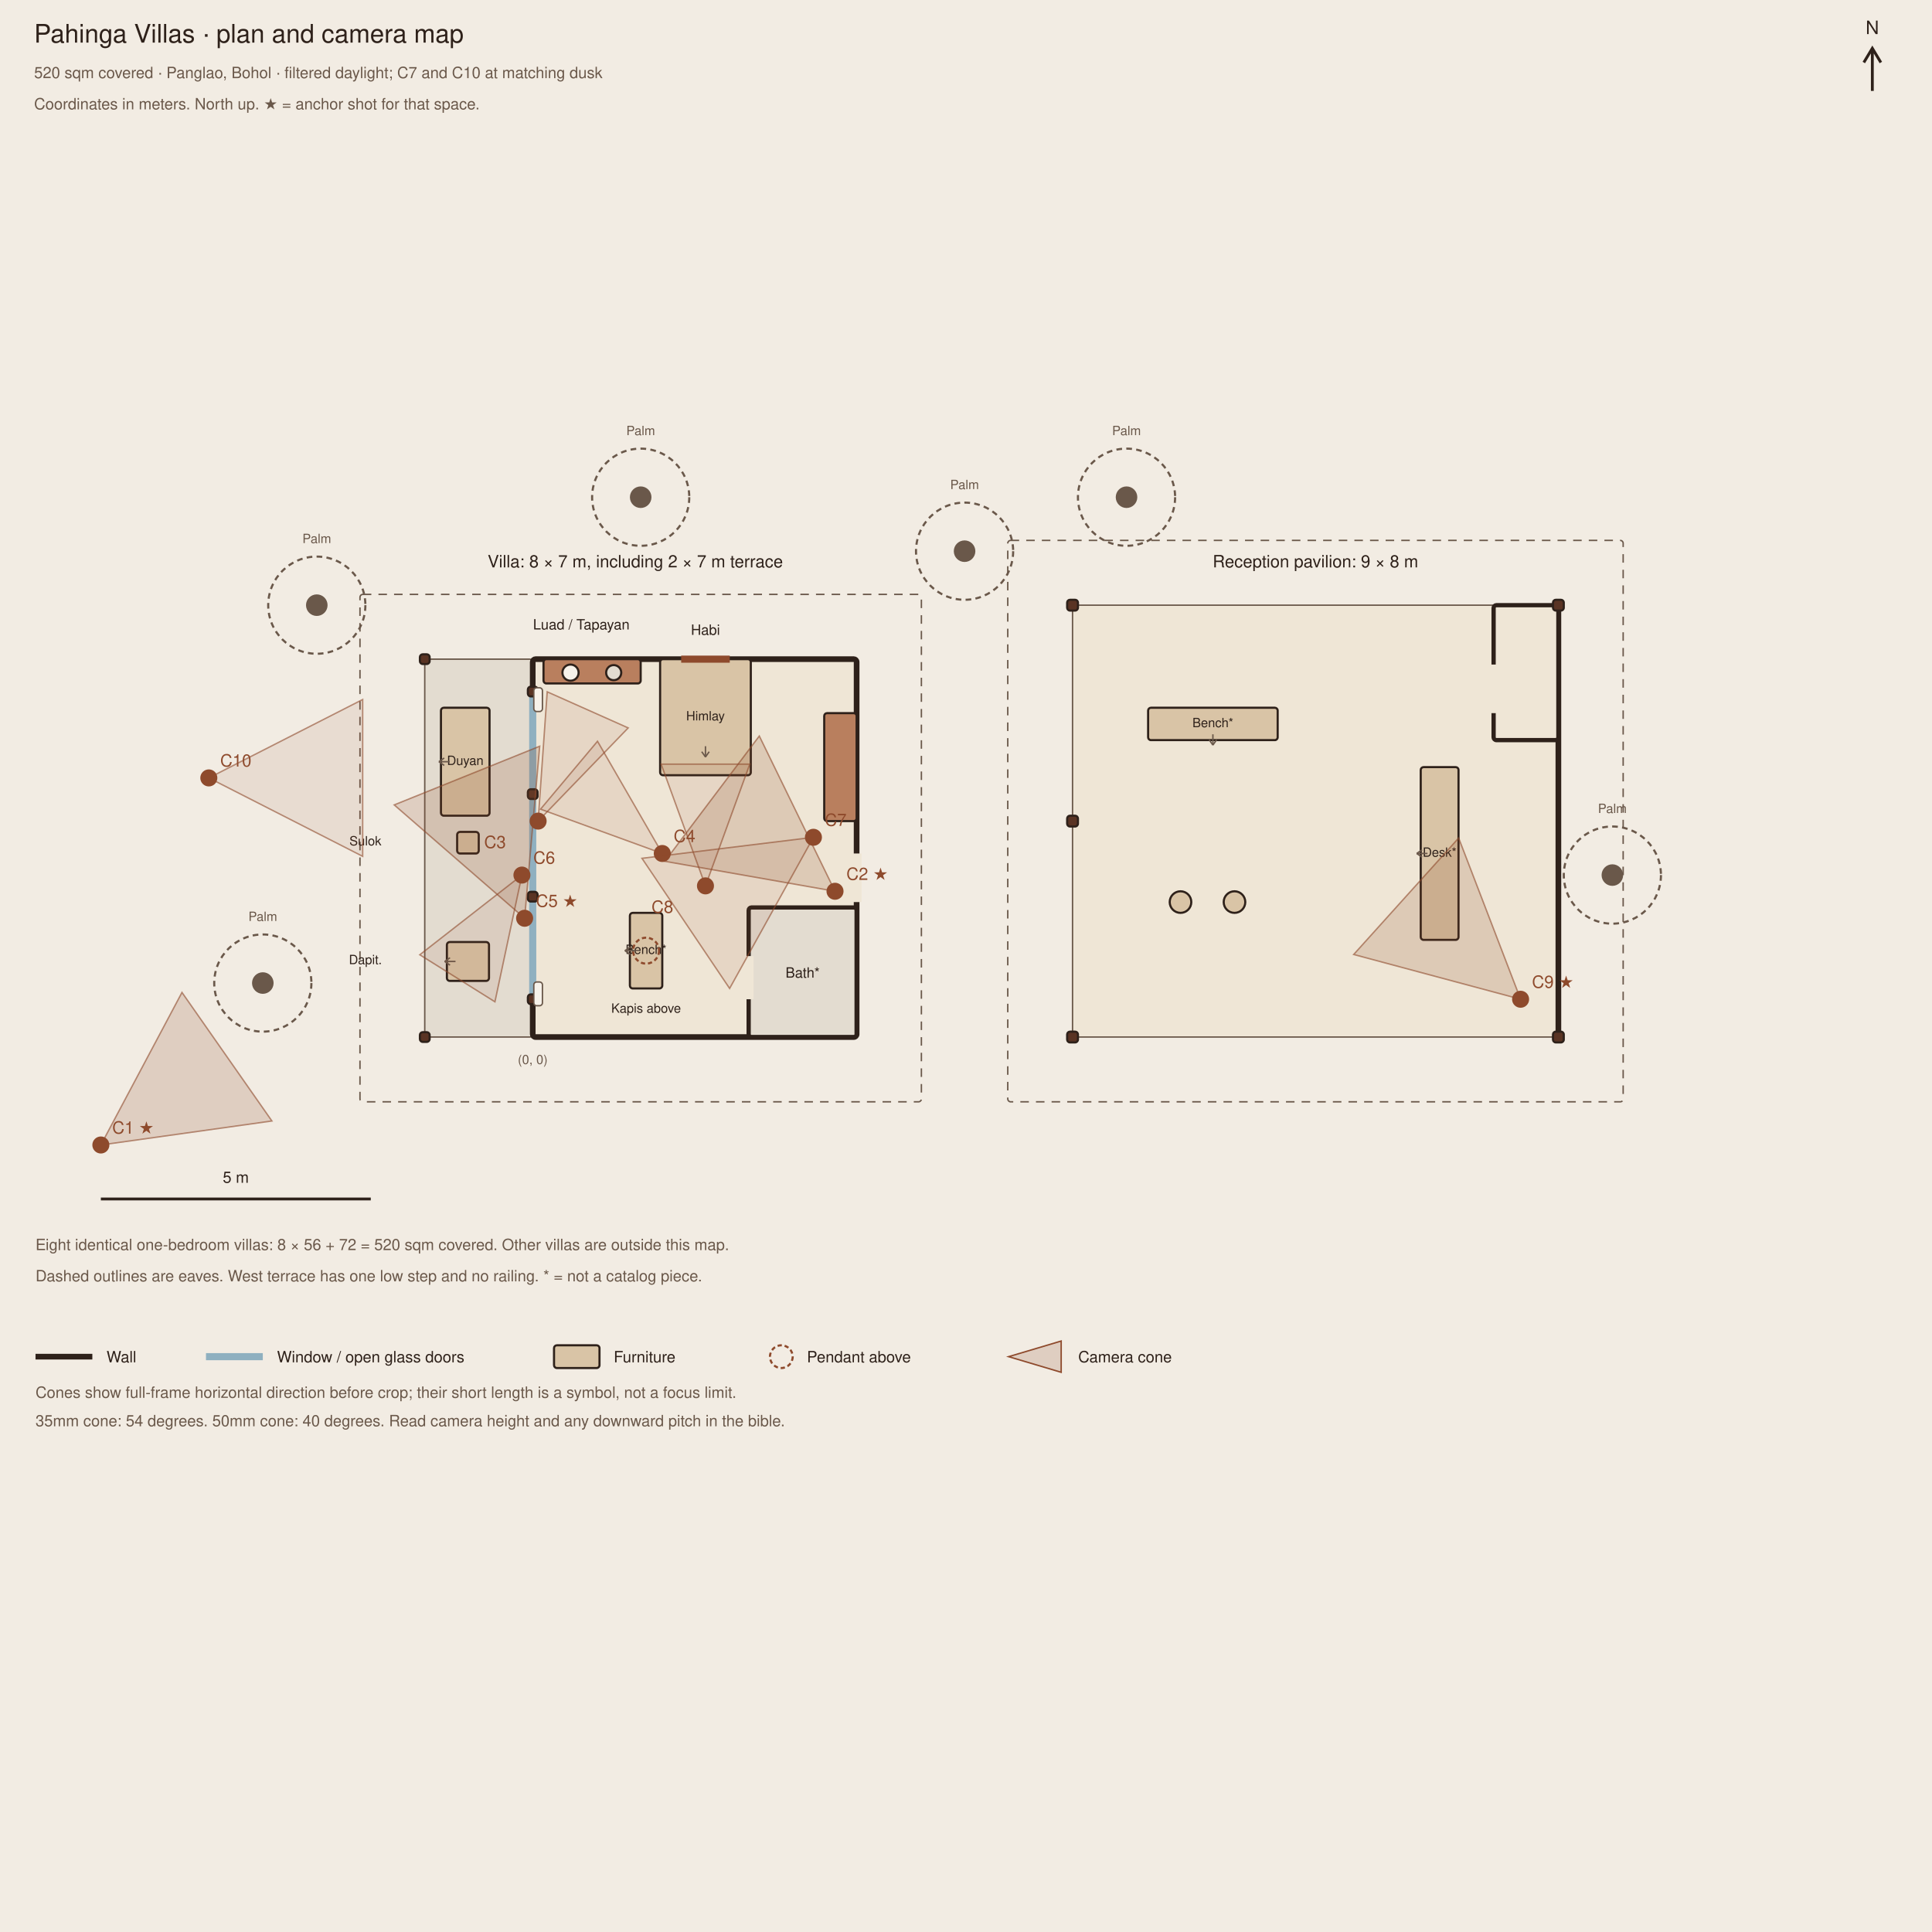
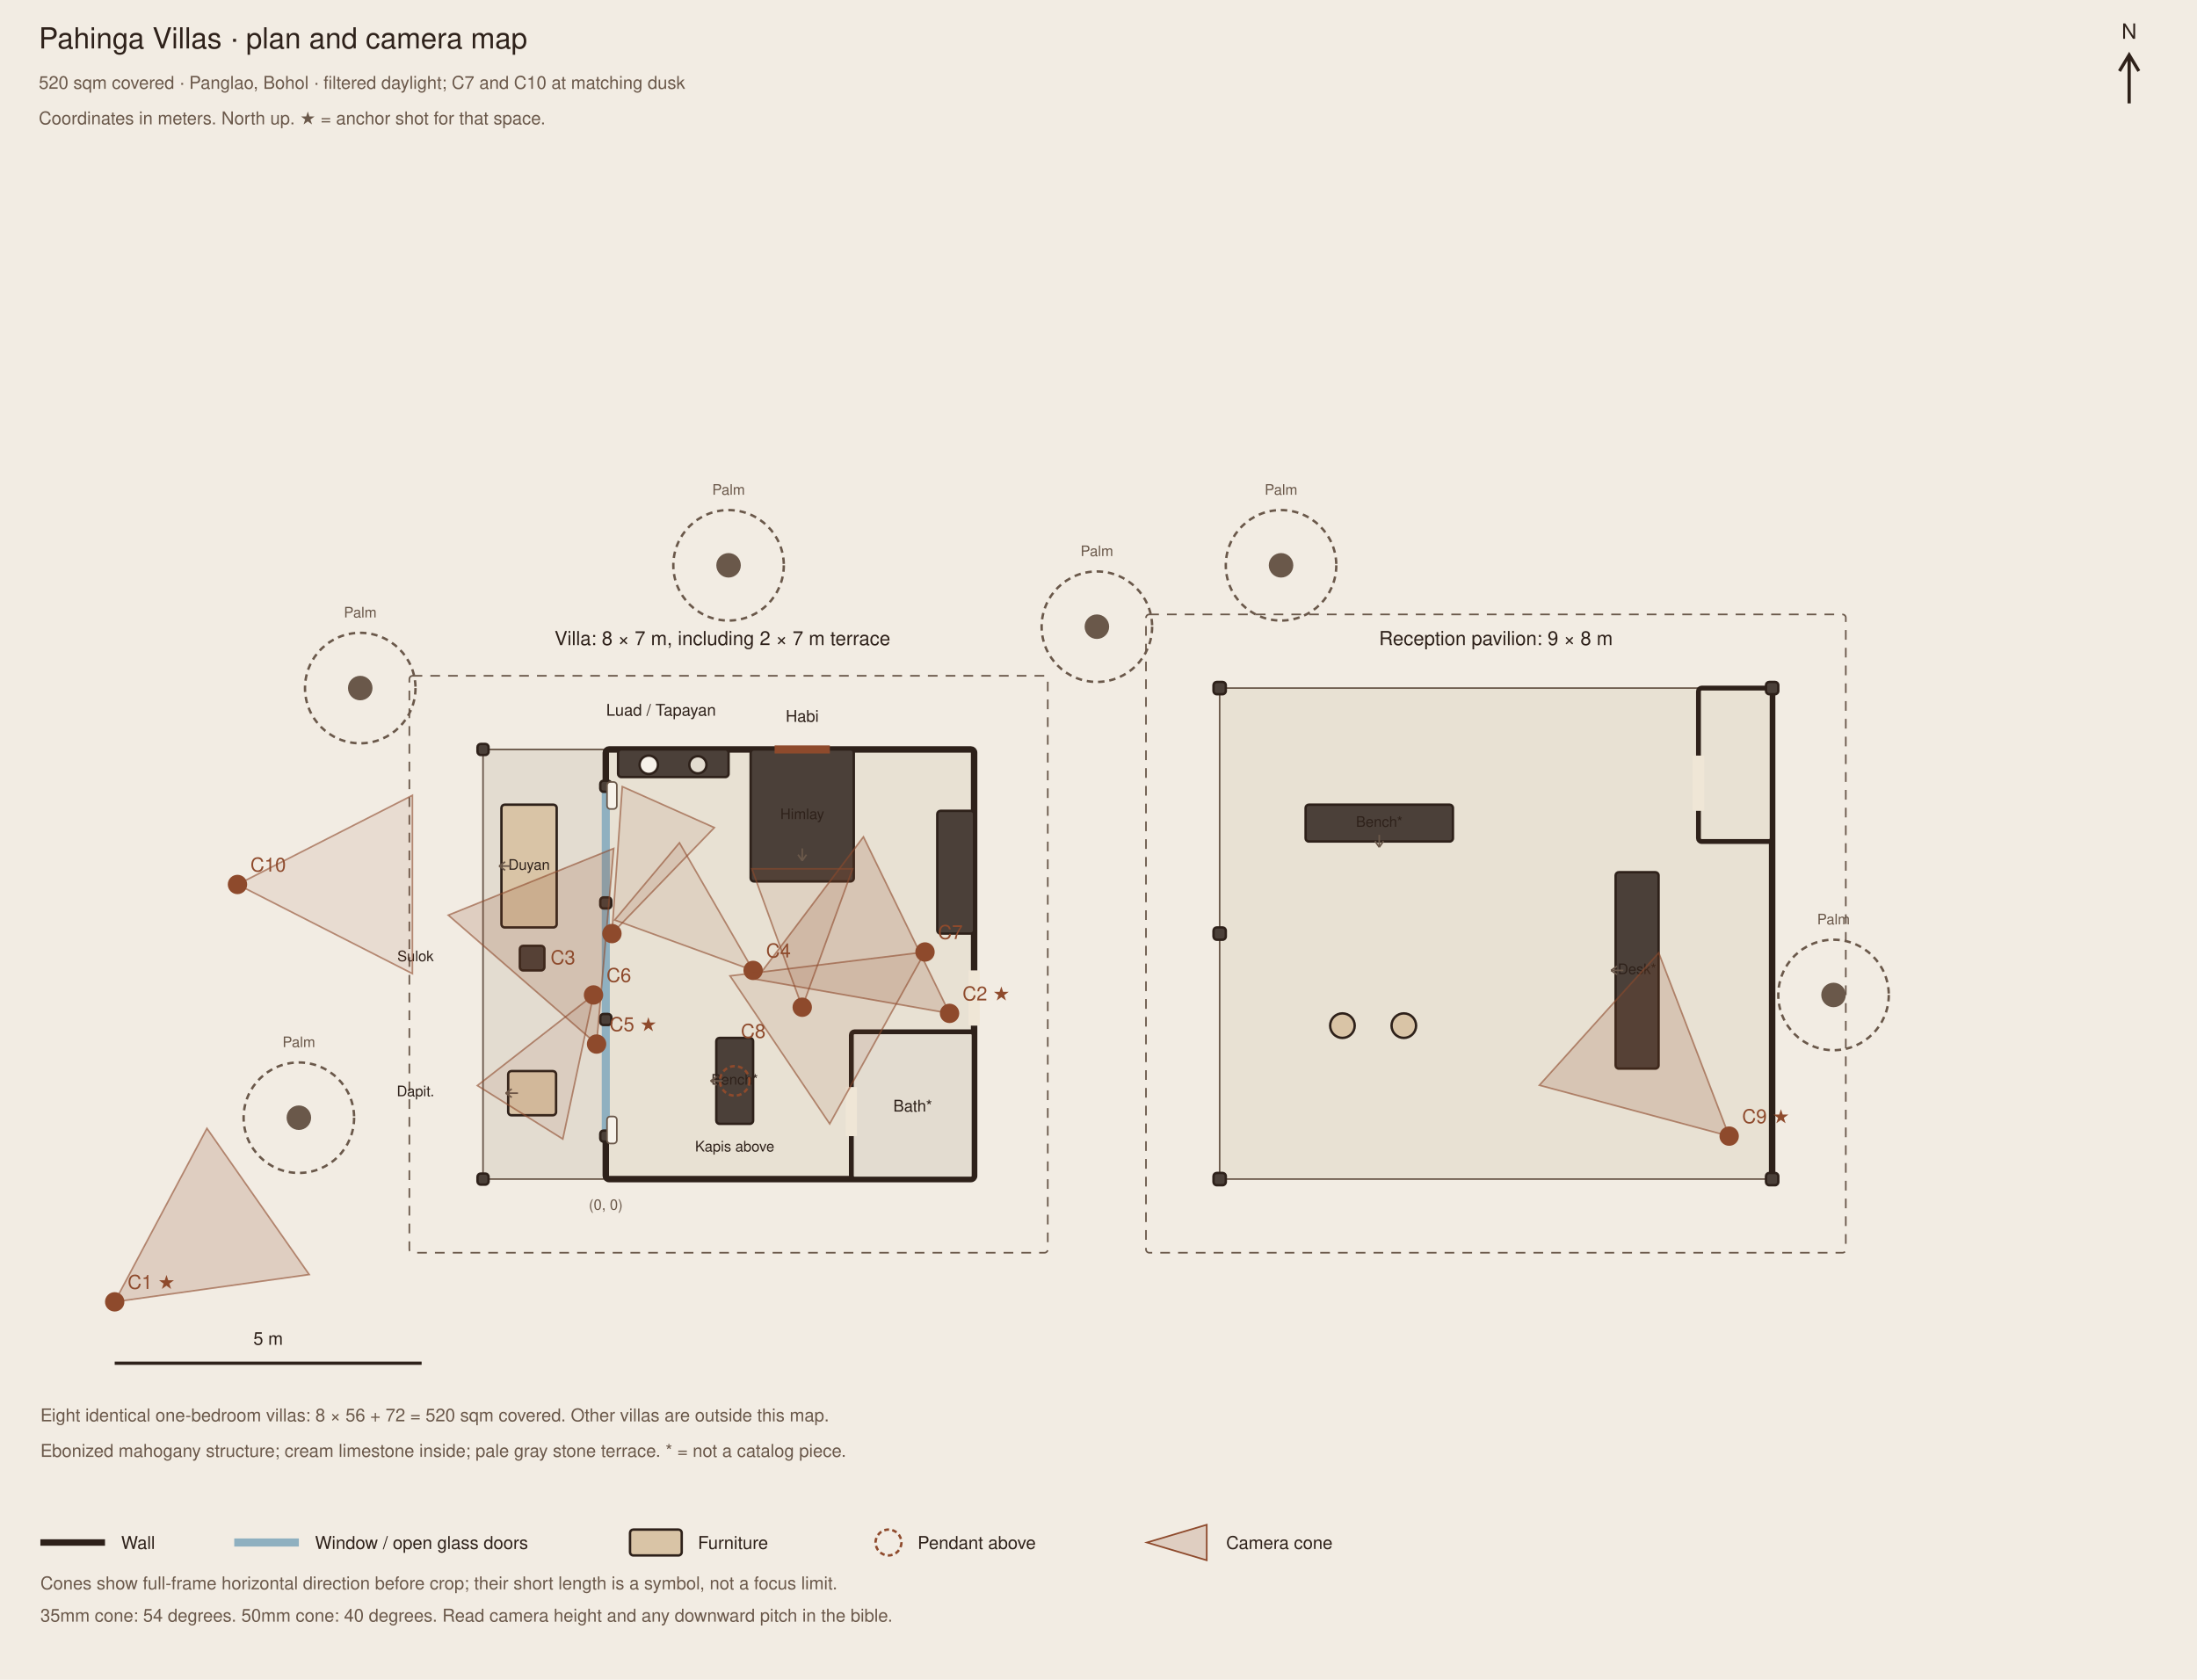
- <svg xmlns="http://www.w3.org/2000/svg" width="1360" height="1360" viewBox="0 0 1360 1360" font-family="Helvetica, Arial, sans-serif">
+ <svg xmlns="http://www.w3.org/2000/svg" width="1360" height="1040" viewBox="0 0 1360 1040" font-family="Helvetica, Arial, sans-serif">
  <rect width="100%" height="100%" fill="#F2ECE3" />
  <text x="24.0" y="30.0" font-size="18" font-weight="500" text-anchor="start" fill="#2E211A">Pahinga Villas · plan and camera map</text>
  <text x="24.0" y="55.0" font-size="11" font-weight="400" text-anchor="start" fill="#6A584A">520 sqm covered · Panglao, Bohol · filtered daylight; C7 and C10 at matching dusk</text>
  <text x="24.0" y="77.0" font-size="11" font-weight="400" text-anchor="start" fill="#6A584A">Coordinates in meters. North up. ★ = anchor shot for that space.</text>
  <path d="M1318 64 L1318 34 M1312 44 L1318 34 L1324 44" stroke="#2E211A" stroke-width="2" fill="none" />
  <text x="1318.0" y="24.0" font-size="13" font-weight="400" text-anchor="middle" fill="#2E211A">N</text>
  <circle cx="185" cy="692" r="6.84" fill="#6A584A" stroke="#6A584A" stroke-width="1.5" />
  <circle cx="185" cy="692" r="34.2" fill="none" stroke="#6A584A" stroke-width="1.5" stroke-dasharray="4 3" />
  <text x="185.0" y="648.3" font-size="9" font-weight="400" text-anchor="middle" fill="#6A584A">Palm</text>
  <circle cx="223" cy="426" r="6.84" fill="#6A584A" stroke="#6A584A" stroke-width="1.5" />
  <circle cx="223" cy="426" r="34.2" fill="none" stroke="#6A584A" stroke-width="1.5" stroke-dasharray="4 3" />
  <text x="223.0" y="382.3" font-size="9" font-weight="400" text-anchor="middle" fill="#6A584A">Palm</text>
  <circle cx="451" cy="350" r="6.84" fill="#6A584A" stroke="#6A584A" stroke-width="1.5" />
  <circle cx="451" cy="350" r="34.2" fill="none" stroke="#6A584A" stroke-width="1.5" stroke-dasharray="4 3" />
  <text x="451.0" y="306.3" font-size="9" font-weight="400" text-anchor="middle" fill="#6A584A">Palm</text>
  <circle cx="679" cy="388" r="6.84" fill="#6A584A" stroke="#6A584A" stroke-width="1.5" />
  <circle cx="679" cy="388" r="34.2" fill="none" stroke="#6A584A" stroke-width="1.5" stroke-dasharray="4 3" />
  <text x="679.0" y="344.3" font-size="9" font-weight="400" text-anchor="middle" fill="#6A584A">Palm</text>
  <circle cx="793" cy="350" r="6.84" fill="#6A584A" stroke="#6A584A" stroke-width="1.5" />
  <circle cx="793" cy="350" r="34.2" fill="none" stroke="#6A584A" stroke-width="1.5" stroke-dasharray="4 3" />
  <text x="793.0" y="306.3" font-size="9" font-weight="400" text-anchor="middle" fill="#6A584A">Palm</text>
  <circle cx="1135" cy="616" r="6.84" fill="#6A584A" stroke="#6A584A" stroke-width="1.5" />
  <circle cx="1135" cy="616" r="34.2" fill="none" stroke="#6A584A" stroke-width="1.5" stroke-dasharray="4 3" />
  <text x="1135.0" y="572.3" font-size="9" font-weight="400" text-anchor="middle" fill="#6A584A">Palm</text>
  <rect x="253.4" y="418.4" width="395.2" height="357.2" rx="2" fill="none" stroke="#6A584A" stroke-width="1" stroke-dasharray="6 5" />
  <rect x="299" y="464" width="76" height="266" rx="2" fill="#E3DCD0" stroke="#6A584A" stroke-width="1" />
-   <rect x="375" y="464" width="228" height="266" rx="2" fill="#EFE6D6" stroke="#2E211A" stroke-width="4" />
+   <rect x="375" y="464" width="228" height="266" rx="2" fill="#E8E1D3" stroke="#2E211A" stroke-width="4" />
  <rect x="527" y="638.8" width="76" height="91.2" rx="2" fill="#E3DCD0" stroke="#2E211A" stroke-width="3" />
  <line x1="527" y1="703.4" x2="527" y2="673.0" stroke="#EFE6D6" stroke-width="7" />
  <line x1="603" y1="635.0" x2="603" y2="600.8" stroke="#EFE6D6" stroke-width="7" />
  <line x1="375" y1="703.4" x2="375" y2="486.8" stroke="#8FB0C0" stroke-width="5" />
-   <rect x="371.58" y="699.98" width="6.84" height="6.84" rx="2" fill="#5A3424" stroke="#2E211A" stroke-width="1.5" />
-   <rect x="371.58" y="627.78" width="6.84" height="6.84" rx="2" fill="#5A3424" stroke="#2E211A" stroke-width="1.5" />
-   <rect x="371.58" y="555.58" width="6.84" height="6.84" rx="2" fill="#5A3424" stroke="#2E211A" stroke-width="1.5" />
-   <rect x="371.58" y="483.38" width="6.84" height="6.84" rx="2" fill="#5A3424" stroke="#2E211A" stroke-width="1.5" />
-   <rect x="295.58" y="726.58" width="6.84" height="6.84" rx="2" fill="#5A3424" stroke="#2E211A" stroke-width="1.5" />
-   <rect x="295.58" y="460.58" width="6.84" height="6.84" rx="2" fill="#5A3424" stroke="#2E211A" stroke-width="1.5" />
+   <rect x="371.58" y="699.98" width="6.84" height="6.84" rx="2" fill="#4B4039" stroke="#2E211A" stroke-width="1.5" />
+   <rect x="371.58" y="627.78" width="6.84" height="6.84" rx="2" fill="#4B4039" stroke="#2E211A" stroke-width="1.5" />
+   <rect x="371.58" y="555.58" width="6.84" height="6.84" rx="2" fill="#4B4039" stroke="#2E211A" stroke-width="1.5" />
+   <rect x="371.58" y="483.38" width="6.84" height="6.84" rx="2" fill="#4B4039" stroke="#2E211A" stroke-width="1.5" />
+   <rect x="295.58" y="726.58" width="6.84" height="6.84" rx="2" fill="#4B4039" stroke="#2E211A" stroke-width="1.5" />
+   <rect x="295.58" y="460.58" width="6.84" height="6.84" rx="2" fill="#4B4039" stroke="#2E211A" stroke-width="1.5" />
  <rect x="375.76" y="691.24" width="6.08" height="16.72" rx="2" fill="#F7F2EA" stroke="#6A584A" stroke-width="1" />
  <rect x="375.76" y="484.14" width="6.08" height="16.72" rx="2" fill="#F7F2EA" stroke="#6A584A" stroke-width="1" />
-   <rect x="464.68" y="464.0" width="63.84" height="81.7" rx="2" fill="#D9C4A6" stroke="#2E211A" stroke-width="1.5" />
+   <rect x="464.68" y="464.0" width="63.84" height="81.7" rx="2" fill="#4B4039" stroke="#2E211A" stroke-width="1.5" />
  <text x="496.6" y="507.1" font-size="9" font-weight="400" text-anchor="middle" fill="#2E211A">Himlay</text>
  <line x1="496.6" y1="525.279" x2="496.6" y2="532.879" stroke="#6A584A" stroke-width="1" />
  <line x1="496.6" y1="532.879" x2="493.984" y2="529.143" stroke="#6A584A" stroke-width="1" />
  <line x1="496.6" y1="532.879" x2="499.216" y2="529.143" stroke="#6A584A" stroke-width="1" />
  <line x1="479.5" y1="464" x2="513.7" y2="464" stroke="#8E4A2C" stroke-width="5" />
  <text x="496.6" y="446.9" font-size="10" font-weight="400" text-anchor="middle" fill="#2E211A">Habi</text>
-   <rect x="382.6" y="464" width="68.4" height="17.1" rx="2" fill="#B97F5E" stroke="#2E211A" stroke-width="1.5" />
+   <rect x="382.6" y="464" width="68.4" height="17.1" rx="2" fill="#4B4039" stroke="#2E211A" stroke-width="1.5" />
  <circle cx="401.6" cy="473.5" r="5.7" fill="#F7F2EA" stroke="#2E211A" stroke-width="1.5" />
  <circle cx="432.0" cy="473.5" r="5.32" fill="#E3DCD0" stroke="#2E211A" stroke-width="1.5" />
  <text x="409.2" y="443.1" font-size="10" font-weight="400" text-anchor="middle" fill="#2E211A">Luad / Tapayan</text>
  <rect x="310.4" y="498.2" width="34.2" height="76" rx="2" fill="#D9C4A6" stroke="#2E211A" stroke-width="1.5" />
  <text x="327.5" y="538.5" font-size="9" font-weight="400" text-anchor="middle" fill="#2E211A">Duyan</text>
  <line x1="316.556" y1="536.2" x2="308.956" y2="536.2" stroke="#6A584A" stroke-width="1" />
  <line x1="308.956" y1="536.2" x2="312.691" y2="533.584" stroke="#6A584A" stroke-width="1" />
  <line x1="308.956" y1="536.2" x2="312.691" y2="538.816" stroke="#6A584A" stroke-width="1" />
-   <rect x="321.8" y="585.6" width="15.2" height="15.2" rx="2" fill="#D9C4A6" stroke="#2E211A" stroke-width="1.5" />
+   <rect x="321.8" y="585.6" width="15.2" height="15.2" rx="2" fill="#4B4039" stroke="#2E211A" stroke-width="1.5" />
  <text x="257.2" y="595.1" font-size="9" font-weight="400" text-anchor="middle" fill="#2E211A">Sulok</text>
  <rect x="314.58" y="663.12" width="29.64" height="27.36" rx="2" fill="#D9C4A6" stroke="#2E211A" stroke-width="1.5" />
  <line x1="320.645" y1="676.8" x2="313.045" y2="676.8" stroke="#6A584A" stroke-width="1" />
  <line x1="313.045" y1="676.8" x2="316.78" y2="674.184" stroke="#6A584A" stroke-width="1" />
  <line x1="313.045" y1="676.8" x2="316.78" y2="679.416" stroke="#6A584A" stroke-width="1" />
  <text x="257.2" y="678.7" font-size="9" font-weight="400" text-anchor="middle" fill="#2E211A">Dapit.</text>
-   <rect x="443.4" y="642.6" width="22.8" height="53.2" rx="2" fill="#D9C4A6" stroke="#2E211A" stroke-width="1.5" />
+   <rect x="443.4" y="642.6" width="22.8" height="53.2" rx="2" fill="#4B4039" stroke="#2E211A" stroke-width="1.5" />
  <text x="454.8" y="671.5" font-size="9" font-weight="400" text-anchor="middle" fill="#2E211A">Bench*</text>
  <line x1="447.504" y1="669.2" x2="439.904" y2="669.2" stroke="#6A584A" stroke-width="1" />
  <line x1="439.904" y1="669.2" x2="443.639" y2="666.584" stroke="#6A584A" stroke-width="1" />
  <line x1="439.904" y1="669.2" x2="443.639" y2="671.816" stroke="#6A584A" stroke-width="1" />
  <circle cx="454.8" cy="669.2" r="9.12" fill="none" stroke="#8E4A2C" stroke-width="1.5" stroke-dasharray="3 2" />
  <text x="454.8" y="712.9" font-size="9" font-weight="400" text-anchor="middle" fill="#2E211A">Kapis above</text>
-   <rect x="580.2" y="502.0" width="22.8" height="76" rx="2" fill="#B97F5E" stroke="#2E211A" stroke-width="1.5" />
+   <rect x="580.2" y="502.0" width="22.8" height="76" rx="2" fill="#4B4039" stroke="#2E211A" stroke-width="1.5" />
  <text x="565.0" y="688.2" font-size="10" font-weight="400" text-anchor="middle" fill="#2E211A">Bath*</text>
  <text x="447.2" y="399.4" font-size="12" font-weight="400" text-anchor="middle" fill="#2E211A">Villa: 8 × 7 m, including 2 × 7 m terrace</text>
  <text x="375.0" y="749.0" font-size="9" font-weight="400" text-anchor="middle" fill="#6A584A">(0, 0)</text>
  <rect x="709.4" y="380.4" width="433.2" height="395.2" rx="2" fill="none" stroke="#6A584A" stroke-width="1" stroke-dasharray="6 5" />
-   <rect x="755" y="426" width="342" height="304" rx="2" fill="#EFE6D6" stroke="#6A584A" stroke-width="1" />
+   <rect x="755" y="426" width="342" height="304" rx="2" fill="#E8E1D3" stroke="#6A584A" stroke-width="1" />
  <line x1="1097" y1="730" x2="1097" y2="426" stroke="#2E211A" stroke-width="4" />
-   <rect x="1051.4" y="426.0" width="45.6" height="95.0" rx="2" fill="#EFE6D6" stroke="#2E211A" stroke-width="3" />
+   <rect x="1051.4" y="426.0" width="45.6" height="95.0" rx="2" fill="#E8E1D3" stroke="#2E211A" stroke-width="3" />
  <line x1="1051.4" y1="502" x2="1051.4" y2="467.8" stroke="#EFE6D6" stroke-width="7" />
-   <rect x="751.2" y="726.2" width="7.6" height="7.6" rx="2" fill="#5A3424" stroke="#2E211A" stroke-width="1.5" />
-   <rect x="751.2" y="574.2" width="7.6" height="7.6" rx="2" fill="#5A3424" stroke="#2E211A" stroke-width="1.5" />
-   <rect x="751.2" y="422.2" width="7.6" height="7.6" rx="2" fill="#5A3424" stroke="#2E211A" stroke-width="1.5" />
-   <rect x="1093.2" y="726.2" width="7.6" height="7.6" rx="2" fill="#5A3424" stroke="#2E211A" stroke-width="1.5" />
-   <rect x="1093.2" y="422.2" width="7.6" height="7.6" rx="2" fill="#5A3424" stroke="#2E211A" stroke-width="1.5" />
-   <rect x="1000.1" y="540.0" width="26.6" height="121.6" rx="2" fill="#D9C4A6" stroke="#2E211A" stroke-width="1.5" />
+   <rect x="751.2" y="726.2" width="7.6" height="7.6" rx="2" fill="#4B4039" stroke="#2E211A" stroke-width="1.5" />
+   <rect x="751.2" y="574.2" width="7.6" height="7.6" rx="2" fill="#4B4039" stroke="#2E211A" stroke-width="1.5" />
+   <rect x="751.2" y="422.2" width="7.6" height="7.6" rx="2" fill="#4B4039" stroke="#2E211A" stroke-width="1.5" />
+   <rect x="1093.2" y="726.2" width="7.6" height="7.6" rx="2" fill="#4B4039" stroke="#2E211A" stroke-width="1.5" />
+   <rect x="1093.2" y="422.2" width="7.6" height="7.6" rx="2" fill="#4B4039" stroke="#2E211A" stroke-width="1.5" />
+   <rect x="1000.1" y="540.0" width="26.6" height="121.6" rx="2" fill="#4B4039" stroke="#2E211A" stroke-width="1.5" />
  <text x="1013.4" y="603.1" font-size="9" font-weight="400" text-anchor="middle" fill="#2E211A">Desk*</text>
  <line x1="1004.888" y1="600.8" x2="997.288" y2="600.8" stroke="#6A584A" stroke-width="1" />
  <line x1="997.288" y1="600.8" x2="1001.023" y2="598.184" stroke="#6A584A" stroke-width="1" />
  <line x1="997.288" y1="600.8" x2="1001.023" y2="603.416" stroke="#6A584A" stroke-width="1" />
-   <rect x="808.2" y="498.2" width="91.2" height="22.8" rx="2" fill="#D9C4A6" stroke="#2E211A" stroke-width="1.5" />
+   <rect x="808.2" y="498.2" width="91.2" height="22.8" rx="2" fill="#4B4039" stroke="#2E211A" stroke-width="1.5" />
  <text x="853.8" y="511.9" font-size="9" font-weight="400" text-anchor="middle" fill="#2E211A">Bench*</text>
  <line x1="853.8" y1="516.896" x2="853.8" y2="524.496" stroke="#6A584A" stroke-width="1" />
  <line x1="853.8" y1="524.496" x2="851.184" y2="520.761" stroke="#6A584A" stroke-width="1" />
  <line x1="853.8" y1="524.496" x2="856.416" y2="520.761" stroke="#6A584A" stroke-width="1" />
  <circle cx="831" cy="635.0" r="7.6" fill="#D9C4A6" stroke="#2E211A" stroke-width="1.5" />
  <circle cx="869" cy="635.0" r="7.6" fill="#D9C4A6" stroke="#2E211A" stroke-width="1.5" />
  <text x="926.0" y="399.4" font-size="12" font-weight="400" text-anchor="middle" fill="#2E211A">Reception pavilion: 9 × 8 m</text>
  <polygon points="71.0,806.0 128.1,698.6 191.4,789.1" fill="#8E4A2C" fill-opacity="0.18" stroke="#8E4A2C" stroke-width="1" stroke-opacity="0.6" data-camera="C1" data-shot="pahinga-g01-exterior" data-x="-8.0" data-y="-2.0" data-heading="55.0" data-lens="35" data-height="1.5" data-space="project" />
  <circle cx="71.0" cy="806.0" r="6" fill="#8E4A2C" />
  <text x="79.0" y="798.0" font-size="12" font-weight="500" text-anchor="start" fill="#8E4A2C">C1 ★</text>
  <polygon points="587.8,627.4 468.0,606.3 534.5,518.1" fill="#8E4A2C" fill-opacity="0.18" stroke="#8E4A2C" stroke-width="1" stroke-opacity="0.6" data-camera="C2" data-shot="pahinga-hero" data-x="5.6" data-y="2.7" data-heading="307.0" data-lens="35" data-height="1.15" data-space="project" />
  <circle cx="587.8" cy="627.4" r="6" fill="#8E4A2C" />
  <text x="595.8" y="619.4" font-size="12" font-weight="500" text-anchor="start" fill="#8E4A2C">C2 ★</text>
  <polygon points="378.8,578.0 385.2,487.0 442.2,512.4" fill="#8E4A2C" fill-opacity="0.1" stroke="#8E4A2C" stroke-width="1" stroke-opacity="0.6" data-camera="C3" data-shot="pahinga-g03-lamp-vessel" data-x="0.1" data-y="4.0" data-heading="24.0" data-lens="50" data-height="1.0" data-space="project" />
  <circle cx="378.8" cy="578.0" r="6" fill="#8E4A2C" />
  <text x="340.8" y="597.0" font-size="12" font-weight="500" text-anchor="start" fill="#8E4A2C">C3</text>
  <polygon points="466.2,600.8 380.5,569.6 420.6,521.8" fill="#8E4A2C" fill-opacity="0.1" stroke="#8E4A2C" stroke-width="1" stroke-opacity="0.6" data-camera="C4" data-shot="pahinga-g04-curtains" data-x="2.4" data-y="3.4" data-heading="310.0" data-lens="50" data-height="1.25" data-space="project" />
  <circle cx="466.2" cy="600.8" r="6" fill="#8E4A2C" />
  <text x="474.2" y="592.8" font-size="12" font-weight="500" text-anchor="start" fill="#8E4A2C">C4</text>
  <polygon points="369.3,646.4 277.5,566.6 379.9,525.3" fill="#8E4A2C" fill-opacity="0.18" stroke="#8E4A2C" stroke-width="1" stroke-opacity="0.6" data-camera="C5" data-shot="pahinga-g05-daybed" data-x="-0.15" data-y="2.2" data-heading="338.0" data-lens="35" data-height="1.0" data-space="project" />
  <circle cx="369.3" cy="646.4" r="6" fill="#8E4A2C" />
  <text x="377.3" y="638.4" font-size="12" font-weight="500" text-anchor="start" fill="#8E4A2C">C5 ★</text>
  <polygon points="367.4,616.0 348.4,705.2 295.5,672.1" fill="#8E4A2C" fill-opacity="0.1" stroke="#8E4A2C" stroke-width="1" stroke-opacity="0.6" data-camera="C6" data-shot="pahinga-g06-lounge" data-x="-0.2" data-y="3.0" data-heading="212.0" data-lens="50" data-height="0.95" data-space="project" />
  <circle cx="367.4" cy="616.0" r="6" fill="#8E4A2C" />
  <text x="375.4" y="608.0" font-size="12" font-weight="500" text-anchor="start" fill="#8E4A2C">C6</text>
  <polygon points="572.6,589.4 513.6,695.8 451.9,604.2" fill="#8E4A2C" fill-opacity="0.1" stroke="#8E4A2C" stroke-width="1" stroke-opacity="0.6" data-camera="C7" data-shot="pahinga-g07-dusk-pendant" data-x="5.2" data-y="3.7" data-heading="236.0" data-lens="35" data-height="1.2" data-space="project" />
  <circle cx="572.6" cy="589.4" r="6" fill="#8E4A2C" />
  <text x="580.6" y="581.4" font-size="12" font-weight="500" text-anchor="start" fill="#8E4A2C">C7</text>
  <polygon points="496.6,623.6 465.4,537.9 527.8,537.9" fill="#8E4A2C" fill-opacity="0.1" stroke="#8E4A2C" stroke-width="1" stroke-opacity="0.6" data-camera="C8" data-shot="pahinga-g08-wall-piece" data-x="3.2" data-y="2.8" data-heading="0.0" data-lens="50" data-height="1.25" data-space="project" />
  <circle cx="496.6" cy="623.6" r="6" fill="#8E4A2C" />
  <text x="458.6" y="642.6" font-size="12" font-weight="500" text-anchor="start" fill="#8E4A2C">C8</text>
  <polygon points="1070.4,703.4 952.9,671.9 1026.8,589.9" fill="#8E4A2C" fill-opacity="0.18" stroke="#8E4A2C" stroke-width="1" stroke-opacity="0.6" data-camera="C9" data-shot="pahinga-g09-reception" data-x="18.3" data-y="0.7" data-heading="312.0" data-lens="35" data-height="1.3" data-space="project" />
  <circle cx="1070.4" cy="703.4" r="6" fill="#8E4A2C" />
  <text x="1078.4" y="695.4" font-size="12" font-weight="500" text-anchor="start" fill="#8E4A2C">C9 ★</text>
  <polygon points="147.0,547.6 255.3,492.4 255.3,602.8" fill="#8E4A2C" fill-opacity="0.1" stroke="#8E4A2C" stroke-width="1" stroke-opacity="0.6" data-camera="C10" data-shot="pahinga-g10-dusk-terrace" data-x="-6.0" data-y="4.8" data-heading="90.0" data-lens="35" data-height="1.2" data-space="project" />
  <circle cx="147.0" cy="547.6" r="6" fill="#8E4A2C" />
  <text x="155.0" y="539.6" font-size="12" font-weight="500" text-anchor="start" fill="#8E4A2C">C10</text>
  <line x1="71" y1="844.0" x2="261" y2="844.0" stroke="#2E211A" stroke-width="2" />
  <text x="166.0" y="832.6" font-size="11" font-weight="400" text-anchor="middle" fill="#2E211A">5 m</text>
  <text x="25.0" y="880.0" font-size="11" font-weight="400" text-anchor="start" fill="#6A584A">Eight identical one-bedroom villas: 8 × 56 + 72 = 520 sqm covered. Other villas are outside this map.</text>
-   <text x="25.0" y="902.0" font-size="11" font-weight="400" text-anchor="start" fill="#6A584A">Dashed outlines are eaves. West terrace has one low step and no railing. * = not a catalog piece.</text>
+   <text x="25.0" y="902.0" font-size="11" font-weight="400" text-anchor="start" fill="#6A584A">Ebonized mahogany structure; cream limestone inside; pale gray stone terrace. * = not a catalog piece.</text>
  <line x1="25" y1="955" x2="65" y2="955" stroke="#2E211A" stroke-width="4" />
  <text x="75.0" y="959.0" font-size="11" font-weight="400" text-anchor="start" fill="#2E211A">Wall</text>
  <line x1="145" y1="955" x2="185" y2="955" stroke="#8FB0C0" stroke-width="5" />
  <text x="195.0" y="959.0" font-size="11" font-weight="400" text-anchor="start" fill="#2E211A">Window / open glass doors</text>
  <rect x="390" y="947" width="32" height="16" fill="#D9C4A6" stroke="#2E211A" stroke-width="1.5" rx="2" />
  <text x="432.0" y="959.0" font-size="11" font-weight="400" text-anchor="start" fill="#2E211A">Furniture</text>
  <circle cx="550" cy="955" r="8" fill="none" stroke="#8E4A2C" stroke-width="1.5" stroke-dasharray="3 2" />
  <text x="568.0" y="959.0" font-size="11" font-weight="400" text-anchor="start" fill="#2E211A">Pendant above</text>
  <polygon points="710,955 747,944 747,966" fill="#8E4A2C" fill-opacity="0.18" stroke="#8E4A2C" stroke-width="1" />
  <text x="759.0" y="959.0" font-size="11" font-weight="400" text-anchor="start" fill="#2E211A">Camera cone</text>
  <text x="25.0" y="984.0" font-size="11" font-weight="400" text-anchor="start" fill="#6A584A">Cones show full-frame horizontal direction before crop; their short length is a symbol, not a focus limit.</text>
  <text x="25.0" y="1004.0" font-size="11" font-weight="400" text-anchor="start" fill="#6A584A">35mm cone: 54 degrees. 50mm cone: 40 degrees. Read camera height and any downward pitch in the bible.</text>
</svg>
